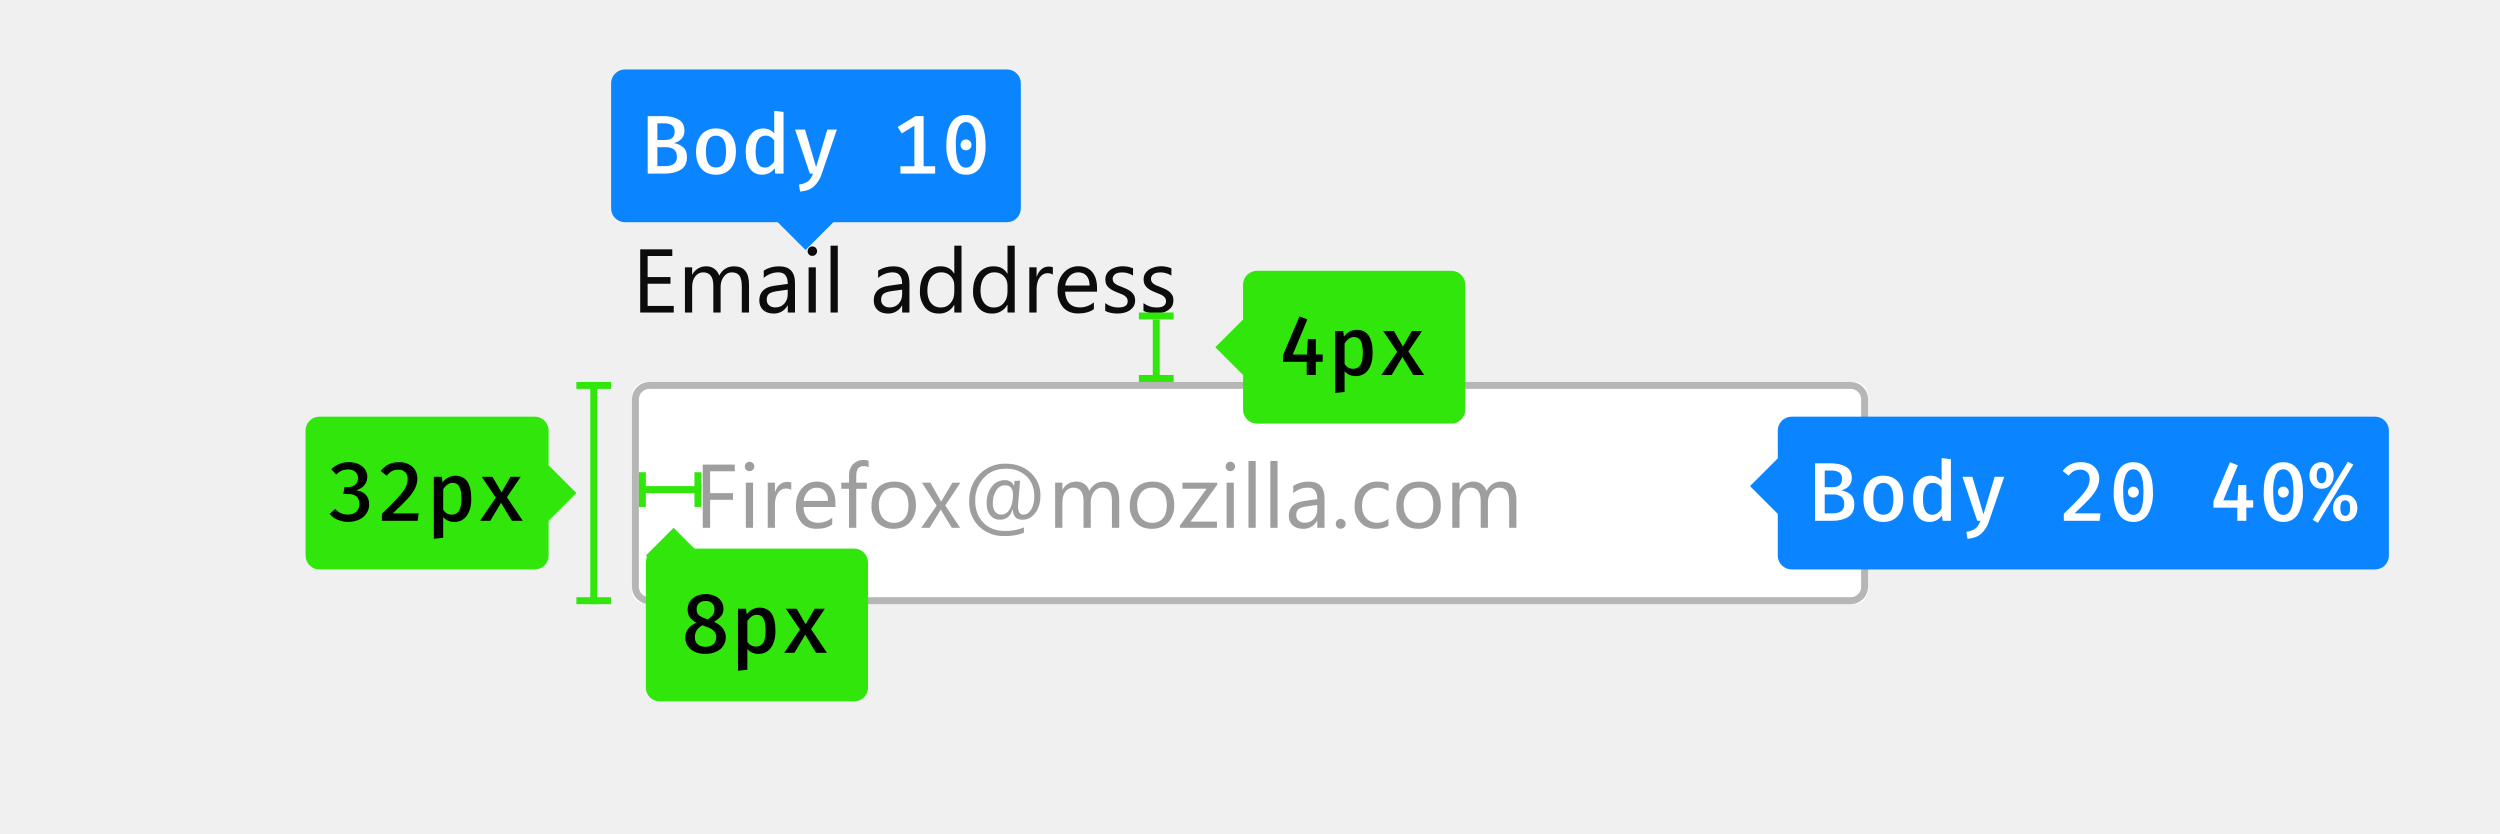
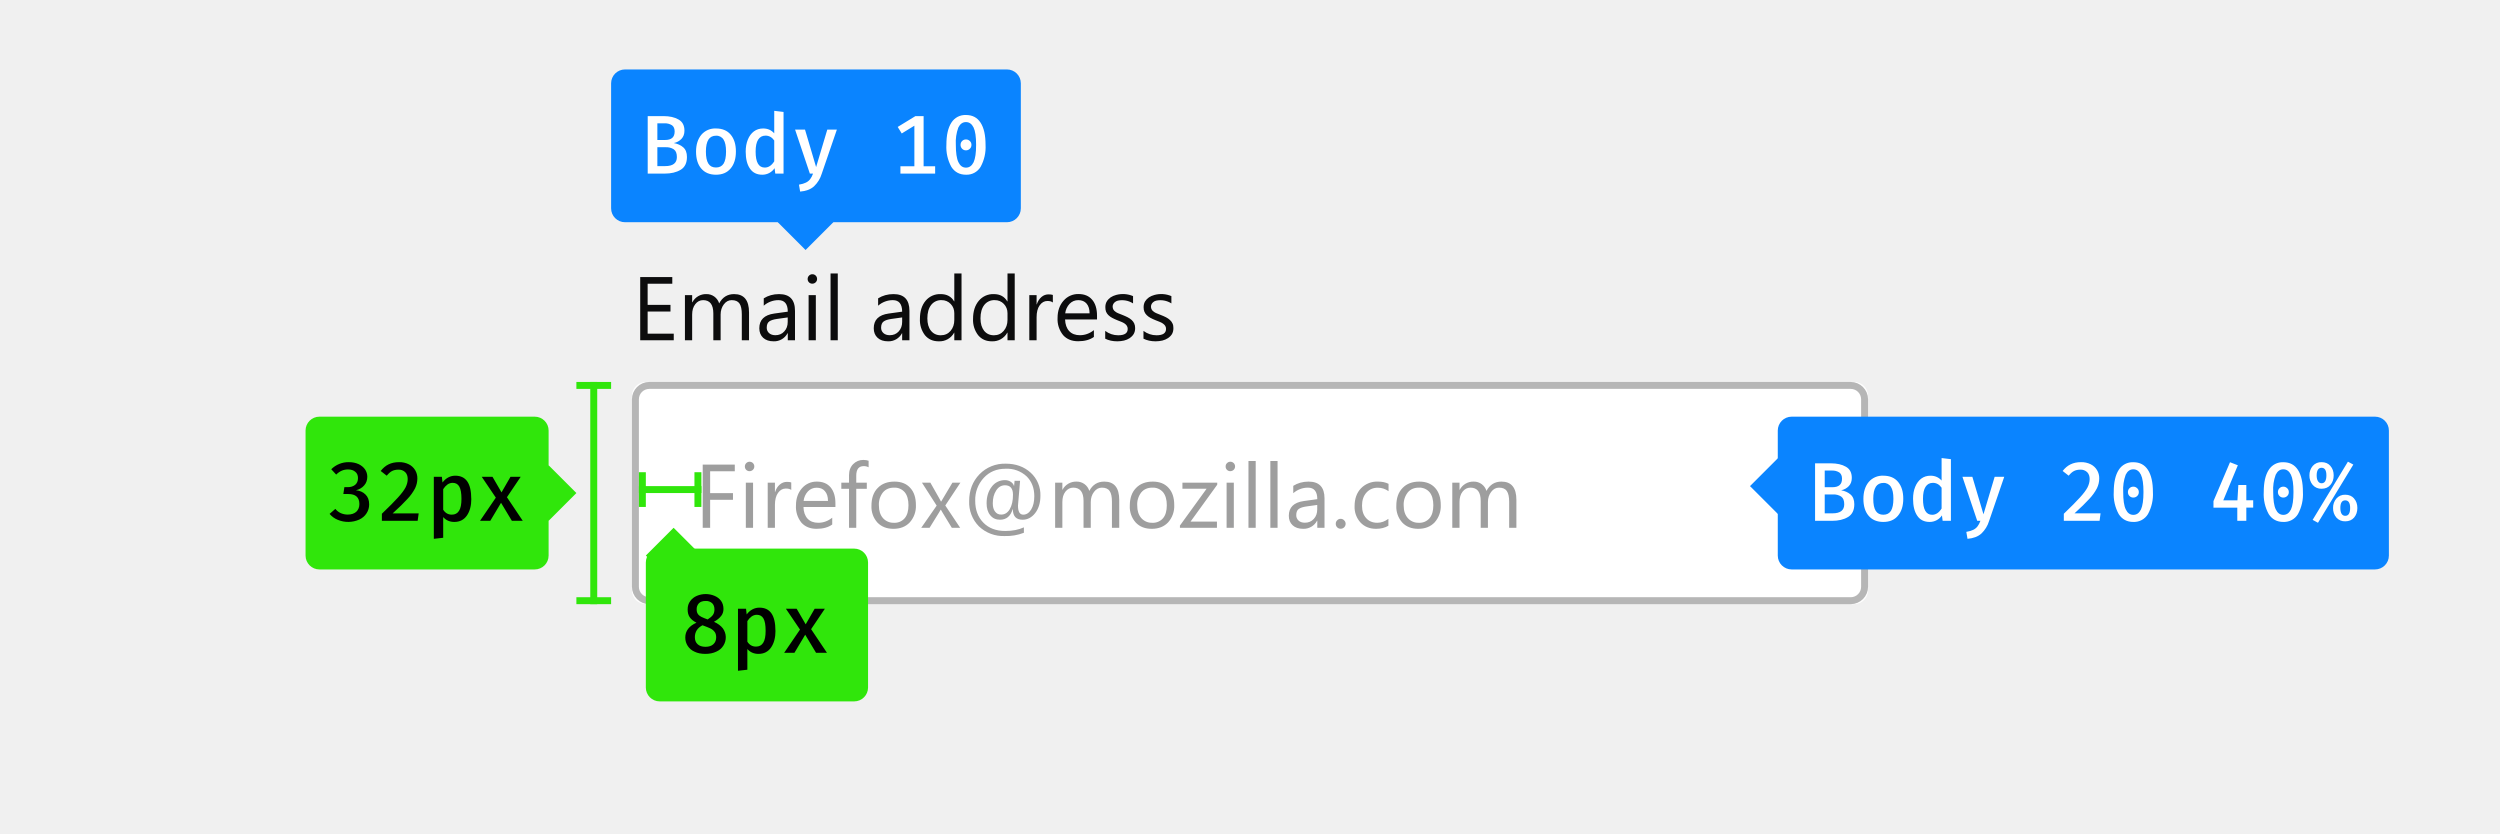
<svg xmlns="http://www.w3.org/2000/svg" xmlns:xlink="http://www.w3.org/1999/xlink" viewBox="0 0 360 120">
  <defs>
-     <rect id="a" width="178" height="32" y="20" rx="2" />
+     <rect id="a" width="178" height="32" y="16" rx="2" />
  </defs>
  <g fill="none" fill-rule="evenodd">
-     <g transform="translate(91 35)">
+     <g transform="translate(91 39)">
      <use fill="#FFFFFF" xlink:href="#a" />
-       <rect width="177" height="31" x=".5" y="20.5" stroke="#0C0C0D" stroke-opacity=".3" rx="2" />
-       <path fill="#0C0C0D" d="M14.81 32.86h-3.55v3.15h3.29v.96h-3.29V41h-1.07v-9.1h4.62v.96zm2.12-.01a.66.66 0 0 1-.67-.67c0-.2.07-.36.2-.49s.29-.2.47-.2a.67.67 0 0 1 .69.69c0 .18-.07.34-.2.47-.13.13-.3.2-.49.2zm.51 8.15H16.4v-6.5h1.04V41zm5.5-5.45c-.18-.14-.44-.2-.79-.2-.44 0-.81.2-1.11.62-.3.42-.45 1-.45 1.72V41h-1.04v-6.5h1.04v1.34h.03c.14-.46.37-.81.68-1.07.3-.26.64-.38 1.02-.38.27 0 .48.03.62.08v1.08zm6.35 2.46H24.7c.02.72.22 1.28.59 1.68.37.39.88.59 1.53.59.74 0 1.4-.24 2.02-.73v.98c-.57.41-1.32.62-2.26.62-.92 0-1.64-.3-2.17-.88a3.62 3.62 0 0 1-.79-2.5c0-1 .3-1.83.87-2.47a2.76 2.76 0 0 1 2.13-.95c.85 0 1.51.27 1.98.82.46.55.7 1.32.7 2.3V38zm-1.06-.88c0-.6-.15-1.07-.44-1.4-.28-.34-.68-.5-1.19-.5-.49 0-.9.17-1.25.52a2.4 2.4 0 0 0-.63 1.38h3.5zm5.85-4.84c-.2-.11-.43-.17-.7-.17-.72 0-1.08.46-1.08 1.38v1h1.52v.89H32.3V41h-1.04v-5.61h-1.11v-.89h1.11v-1.05c0-.69.2-1.22.6-1.62a2 2 0 0 1 1.46-.6c.32 0 .57.05.76.12v.94zm3.57 8.86c-.96 0-1.72-.3-2.3-.9a3.37 3.37 0 0 1-.86-2.42c0-1.1.3-1.95.9-2.56.6-.62 1.4-.92 2.42-.92.96 0 1.72.3 2.26.9.55.59.82 1.42.82 2.47a3.5 3.5 0 0 1-.88 2.5c-.58.62-1.37.93-2.36.93zm.08-5.93c-.67 0-1.2.23-1.59.69a2.8 2.8 0 0 0-.58 1.88c0 .77.2 1.38.59 1.82a2 2 0 0 0 1.58.67 1.9 1.9 0 0 0 1.55-.66c.36-.43.54-1.05.54-1.86s-.18-1.44-.54-1.88a1.9 1.9 0 0 0-1.55-.66zm9.57-.72l-2.18 3.29L47.26 41h-1.2l-1.28-2.1-.29-.5h-.03l-.3.5-1.3 2.1h-1.2l2.22-3.19-2.12-3.31h1.21l1.26 2.22.27.5h.03l1.62-2.72h1.15zm7.56 3.83h-.04c-.3 1.01-.91 1.51-1.82 1.51-.58 0-1.04-.2-1.4-.64-.35-.42-.53-1-.53-1.72 0-.96.25-1.75.74-2.39a2.32 2.32 0 0 1 1.92-.95c.3 0 .58.08.82.24.24.16.39.35.46.59h.02l.07-.73h.79l-.3 3.56c0 .88.25 1.31.76 1.31.45 0 .83-.24 1.14-.74.3-.5.45-1.13.45-1.92 0-1.17-.37-2.12-1.1-2.85a4.13 4.13 0 0 0-3.06-1.1c-1.26 0-2.3.43-3.12 1.31a4.65 4.65 0 0 0-1.23 3.3c0 1.3.39 2.35 1.17 3.15.78.8 1.83 1.2 3.16 1.2 1.04 0 1.94-.18 2.68-.52v.78a7 7 0 0 1-2.75.47 5.07 5.07 0 0 1-3.72-1.39 4.9 4.9 0 0 1-1.41-3.65c0-1.55.5-2.83 1.48-3.85a5.04 5.04 0 0 1 3.79-1.53c1.44 0 2.63.43 3.57 1.28a4.3 4.3 0 0 1 1.42 3.35c0 1-.25 1.83-.75 2.48-.5.64-1.1.96-1.82.96-.92 0-1.39-.5-1.4-1.5zm-1.14-3.45c-.53 0-.95.25-1.27.75-.33.5-.49 1.12-.49 1.86 0 .5.11.9.33 1.18.22.29.5.43.87.43.53 0 .94-.26 1.25-.78.3-.52.46-1.22.46-2.08 0-.9-.38-1.36-1.15-1.36zM70.17 41h-1.05v-3.73c0-.72-.1-1.24-.33-1.56-.22-.33-.6-.49-1.12-.49-.44 0-.82.2-1.13.61-.31.4-.47.9-.47 1.46V41h-1.04v-3.86c0-1.28-.5-1.92-1.48-1.92-.46 0-.83.2-1.13.58-.3.38-.44.88-.44 1.5V41h-1.04v-6.5h1.04v1.03H62a2.2 2.2 0 0 1 2.02-1.18 1.88 1.88 0 0 1 1.84 1.34c.48-.9 1.2-1.34 2.16-1.34 1.43 0 2.15.88 2.15 2.64V41zm4.68.15c-.96 0-1.73-.3-2.3-.9a3.37 3.37 0 0 1-.86-2.42c0-1.1.3-1.95.9-2.56.6-.62 1.4-.92 2.41-.92.97 0 1.73.3 2.27.9.55.59.82 1.42.82 2.47a3.5 3.5 0 0 1-.88 2.5c-.59.62-1.37.93-2.36.93zm.08-5.93c-.67 0-1.2.23-1.59.69a2.8 2.8 0 0 0-.58 1.88c0 .77.2 1.38.59 1.82a2 2 0 0 0 1.58.67 1.9 1.9 0 0 0 1.55-.66c.36-.43.54-1.05.54-1.86s-.18-1.44-.54-1.88a1.9 1.9 0 0 0-1.55-.66zm9.35-.42l-3.84 5.31h3.8V41h-5.33v-.32l3.84-5.3h-3.48v-.88h5.01v.3zm1.88-1.95a.66.66 0 0 1-.67-.67c0-.2.06-.36.2-.49.13-.13.29-.2.47-.2a.67.67 0 0 1 .69.69c0 .18-.07.34-.2.47-.14.13-.3.2-.49.2zm.51 8.15h-1.04v-6.5h1.04V41zm3.15 0h-1.04v-9.62h1.04V41zm3.15 0h-1.04v-9.62h1.04V41zm6.76 0h-1.04v-1.02h-.03a2.18 2.18 0 0 1-2 1.17c-.65 0-1.15-.17-1.52-.51-.37-.34-.55-.8-.55-1.37 0-1.21.72-1.92 2.15-2.12l1.95-.27c0-1.1-.45-1.66-1.34-1.66a3.2 3.2 0 0 0-2.12.8v-1.06c.64-.4 1.37-.61 2.2-.61 1.53 0 2.3.8 2.3 2.42V41zm-1.04-3.29l-1.57.22c-.48.07-.85.18-1.1.36-.24.17-.36.47-.36.9a1 1 0 0 0 .34.78c.22.2.53.3.9.3.52 0 .94-.17 1.28-.54.34-.36.5-.82.5-1.37v-.65zm3.36 3.43a.67.67 0 0 1-.5-.21.69.69 0 0 1-.2-.5c0-.2.06-.36.2-.5.14-.15.3-.22.5-.22s.37.07.5.21c.15.15.22.31.22.5 0 .2-.07.37-.21.51a.7.7 0 0 1-.51.21zm6.89-.44c-.5.3-1.1.45-1.78.45-.93 0-1.67-.3-2.24-.9a3.28 3.28 0 0 1-.86-2.35c0-1.07.3-1.93.92-2.58a3.22 3.22 0 0 1 2.46-.97c.57 0 1.07.1 1.51.32v1.06c-.48-.34-1-.5-1.55-.5-.66 0-1.2.23-1.63.7-.43.48-.64 1.1-.64 1.88 0 .77.2 1.37.6 1.8.4.45.94.67 1.6.67.57 0 1.1-.2 1.6-.57v1zm4.29.45c-.96 0-1.73-.3-2.3-.9a3.37 3.37 0 0 1-.86-2.42c0-1.1.3-1.95.9-2.56.59-.62 1.4-.92 2.41-.92.97 0 1.73.3 2.27.9.54.59.82 1.42.82 2.47a3.5 3.5 0 0 1-.88 2.5c-.59.62-1.38.93-2.36.93zm.07-5.93c-.66 0-1.2.23-1.58.69a2.8 2.8 0 0 0-.59 1.88c0 .77.2 1.38.6 1.82a2 2 0 0 0 1.57.67 1.9 1.9 0 0 0 1.56-.66c.36-.43.54-1.05.54-1.86s-.18-1.44-.54-1.88a1.9 1.9 0 0 0-1.56-.66zM127.36 41h-1.04v-3.73c0-.72-.11-1.24-.34-1.56-.22-.33-.6-.49-1.12-.49-.44 0-.82.2-1.13.61-.31.4-.47.9-.47 1.46V41h-1.04v-3.86c0-1.28-.49-1.92-1.48-1.92-.45 0-.83.2-1.13.58-.3.38-.44.88-.44 1.5V41h-1.04v-6.5h1.04v1.03h.03a2.2 2.2 0 0 1 2.01-1.18 1.88 1.88 0 0 1 1.84 1.34c.49-.9 1.2-1.34 2.16-1.34 1.43 0 2.15.88 2.15 2.64V41z" opacity=".4" />
+       <rect width="177" height="31" x=".5" y="16.5" stroke="#0C0C0D" stroke-opacity=".3" rx="2" />
+       <path fill="#0C0C0D" d="M14.81 28.86h-3.55v3.15h3.29v.96h-3.29V37h-1.07v-9.1h4.62v.96zm2.12-.01a.66.66 0 0 1-.67-.67c0-.2.07-.36.2-.49s.29-.2.47-.2a.67.67 0 0 1 .69.69c0 .18-.07.34-.2.47-.13.13-.3.2-.49.2zm.51 8.15H16.4v-6.5h1.04V37zm5.5-5.45c-.18-.14-.44-.2-.79-.2-.44 0-.81.2-1.11.62-.3.42-.45 1-.45 1.72V37h-1.04v-6.5h1.04v1.34h.03c.14-.46.37-.81.68-1.07.3-.26.64-.38 1.02-.38.27 0 .48.03.62.08v1.08zm6.35 2.46H24.7c.02.72.22 1.28.59 1.68.37.39.88.59 1.53.59.74 0 1.4-.24 2.02-.73v.98c-.57.41-1.32.62-2.26.62-.92 0-1.64-.3-2.17-.88a3.62 3.62 0 0 1-.79-2.5c0-1 .3-1.83.87-2.47a2.76 2.76 0 0 1 2.13-.95c.85 0 1.51.27 1.98.82.46.55.7 1.32.7 2.3V34zm-1.06-.88c0-.6-.15-1.07-.44-1.4-.28-.34-.68-.5-1.19-.5-.49 0-.9.17-1.25.52a2.4 2.4 0 0 0-.63 1.38h3.5zm5.85-4.84c-.2-.11-.43-.17-.7-.17-.72 0-1.08.46-1.08 1.38v1h1.52v.89H32.3V37h-1.04v-5.61h-1.11v-.89h1.11v-1.05c0-.69.2-1.22.6-1.62a2 2 0 0 1 1.46-.6c.32 0 .57.05.76.12v.94zm3.57 8.86c-.96 0-1.72-.3-2.3-.9a3.37 3.37 0 0 1-.86-2.42c0-1.1.3-1.95.9-2.56.6-.62 1.4-.92 2.42-.92.96 0 1.72.3 2.26.9.55.59.82 1.42.82 2.47a3.5 3.5 0 0 1-.88 2.5c-.58.62-1.37.93-2.36.93zm.08-5.93c-.67 0-1.2.23-1.59.69a2.8 2.8 0 0 0-.58 1.88c0 .77.2 1.38.59 1.82a2 2 0 0 0 1.58.67 1.9 1.9 0 0 0 1.55-.66c.36-.43.54-1.05.54-1.86s-.18-1.44-.54-1.88a1.9 1.9 0 0 0-1.55-.66zm9.57-.72l-2.18 3.29L47.26 37h-1.2l-1.28-2.1-.29-.5h-.03l-.3.5-1.3 2.1h-1.2l2.22-3.19-2.12-3.31h1.21l1.26 2.22.27.5h.03l1.62-2.72h1.15zm7.56 3.83h-.04c-.3 1.01-.91 1.51-1.82 1.51-.58 0-1.04-.2-1.4-.64-.35-.42-.53-1-.53-1.72 0-.96.25-1.75.74-2.39a2.32 2.32 0 0 1 1.92-.95c.3 0 .58.08.82.24.24.16.39.35.46.59h.02l.07-.73h.79l-.3 3.56c0 .88.25 1.31.76 1.31.45 0 .83-.24 1.14-.74.3-.5.45-1.13.45-1.92 0-1.17-.37-2.12-1.1-2.85a4.13 4.13 0 0 0-3.06-1.1c-1.26 0-2.3.43-3.12 1.31a4.65 4.65 0 0 0-1.23 3.3c0 1.3.39 2.35 1.17 3.15.78.8 1.83 1.2 3.16 1.2 1.04 0 1.94-.18 2.68-.52v.78a7 7 0 0 1-2.75.47 5.07 5.07 0 0 1-3.72-1.39 4.9 4.9 0 0 1-1.41-3.65c0-1.55.5-2.83 1.48-3.85a5.04 5.04 0 0 1 3.79-1.53c1.44 0 2.63.43 3.57 1.28a4.3 4.3 0 0 1 1.42 3.35c0 1-.25 1.83-.75 2.48-.5.64-1.1.96-1.82.96-.92 0-1.39-.5-1.4-1.5zm-1.14-3.45c-.53 0-.95.25-1.27.75-.33.5-.49 1.12-.49 1.86 0 .5.11.9.33 1.18.22.29.5.43.87.43.53 0 .94-.26 1.25-.78.3-.52.46-1.22.46-2.08 0-.9-.38-1.36-1.15-1.36zM70.17 37h-1.05v-3.73c0-.72-.1-1.24-.33-1.56-.22-.33-.6-.49-1.12-.49-.44 0-.82.2-1.13.61-.31.4-.47.9-.47 1.46V37h-1.04v-3.86c0-1.28-.5-1.92-1.48-1.92-.46 0-.83.2-1.13.58-.3.38-.44.88-.44 1.5V37h-1.04v-6.5h1.04v1.03H62a2.2 2.2 0 0 1 2.02-1.18 1.88 1.88 0 0 1 1.84 1.34c.48-.9 1.2-1.34 2.16-1.34 1.43 0 2.15.88 2.15 2.64V37zm4.68.15c-.96 0-1.73-.3-2.3-.9a3.37 3.37 0 0 1-.86-2.42c0-1.1.3-1.95.9-2.56.6-.62 1.4-.92 2.41-.92.97 0 1.73.3 2.27.9.55.59.82 1.42.82 2.47a3.5 3.5 0 0 1-.88 2.5c-.59.62-1.37.93-2.36.93zm.08-5.93c-.67 0-1.2.23-1.59.69a2.8 2.8 0 0 0-.58 1.88c0 .77.2 1.38.59 1.82a2 2 0 0 0 1.58.67 1.9 1.9 0 0 0 1.55-.66c.36-.43.54-1.05.54-1.86s-.18-1.44-.54-1.88a1.9 1.9 0 0 0-1.55-.66zm9.35-.42l-3.84 5.31h3.8V37h-5.33v-.32l3.84-5.3h-3.48v-.88h5.01v.3zm1.88-1.95a.66.66 0 0 1-.67-.67c0-.2.06-.36.2-.49.13-.13.29-.2.47-.2a.67.67 0 0 1 .69.69c0 .18-.07.34-.2.47-.14.13-.3.2-.49.2zm.51 8.15h-1.04v-6.5h1.04V37zm3.15 0h-1.04v-9.62h1.04V37zm3.15 0h-1.04v-9.62h1.04V37zm6.76 0h-1.04v-1.02h-.03a2.18 2.18 0 0 1-2 1.17c-.65 0-1.15-.17-1.52-.51-.37-.34-.55-.8-.55-1.37 0-1.21.72-1.92 2.15-2.12l1.95-.27c0-1.1-.45-1.66-1.34-1.66a3.2 3.2 0 0 0-2.12.8v-1.06c.64-.4 1.37-.61 2.2-.61 1.53 0 2.3.8 2.3 2.42V37zm-1.04-3.29l-1.57.22c-.48.07-.85.18-1.1.36-.24.17-.36.47-.36.9a1 1 0 0 0 .34.78c.22.2.53.3.9.3.52 0 .94-.17 1.28-.54.34-.36.5-.82.5-1.37v-.65zm3.36 3.43a.67.67 0 0 1-.5-.21.69.69 0 0 1-.2-.5c0-.2.06-.36.2-.5.14-.15.3-.22.5-.22s.37.07.5.21c.15.15.22.31.22.5 0 .2-.07.37-.21.51a.7.7 0 0 1-.51.21zm6.89-.44c-.5.3-1.1.45-1.78.45-.93 0-1.67-.3-2.24-.9a3.28 3.28 0 0 1-.86-2.35c0-1.07.3-1.93.92-2.58a3.22 3.22 0 0 1 2.46-.97c.57 0 1.07.1 1.51.32v1.06c-.48-.34-1-.5-1.55-.5-.66 0-1.2.23-1.63.7-.43.48-.64 1.1-.64 1.88 0 .77.2 1.37.6 1.8.4.45.94.67 1.6.67.57 0 1.1-.2 1.6-.57v1zm4.29.45c-.96 0-1.73-.3-2.3-.9a3.37 3.37 0 0 1-.86-2.42c0-1.1.3-1.95.9-2.56.59-.62 1.4-.92 2.41-.92.97 0 1.73.3 2.27.9.54.59.82 1.42.82 2.47a3.5 3.5 0 0 1-.88 2.5c-.59.62-1.38.93-2.36.93zm.07-5.93c-.66 0-1.2.23-1.58.69a2.8 2.8 0 0 0-.59 1.88c0 .77.2 1.38.6 1.82a2 2 0 0 0 1.57.67 1.9 1.9 0 0 0 1.56-.66c.36-.43.54-1.05.54-1.86s-.18-1.44-.54-1.88a1.9 1.9 0 0 0-1.56-.66zM127.36 37h-1.04v-3.73c0-.72-.11-1.24-.34-1.56-.22-.33-.6-.49-1.12-.49-.44 0-.82.2-1.13.61-.31.4-.47.9-.47 1.46V37h-1.04v-3.86c0-1.28-.49-1.92-1.48-1.92-.45 0-.83.2-1.13.58-.3.38-.44.88-.44 1.5V37h-1.04v-6.5h1.04v1.03h.03a2.2 2.2 0 0 1 2.01-1.18 1.88 1.88 0 0 1 1.84 1.34c.49-.9 1.2-1.34 2.16-1.34 1.43 0 2.15.88 2.15 2.64V37z" opacity=".4" />
      <path fill="#0C0C0D" d="M6.02 10H1.19V.9h4.62v.96H2.26V4.9h3.29v.96H2.26v3.19h3.76V10zm10.84 0h-1.04V6.27c0-.72-.11-1.24-.33-1.56-.23-.33-.6-.49-1.13-.49-.44 0-.82.2-1.13.61-.3.4-.46.9-.46 1.46V10h-1.05V6.14c0-1.28-.49-1.92-1.47-1.92-.46 0-.84.2-1.13.58-.3.38-.45.88-.45 1.5V10H7.63V3.5h1.04v1.03h.03a2.2 2.2 0 0 1 2.01-1.18 1.88 1.88 0 0 1 1.85 1.34c.48-.9 1.2-1.34 2.15-1.34 1.43 0 2.15.88 2.15 2.64V10zm6.62 0h-1.04V8.98h-.03a2.18 2.18 0 0 1-2 1.17c-.64 0-1.15-.17-1.52-.51-.36-.34-.55-.8-.55-1.37 0-1.21.72-1.92 2.15-2.12l1.95-.27c0-1.1-.45-1.66-1.34-1.66a3.2 3.2 0 0 0-2.12.8V3.96c.64-.4 1.37-.61 2.2-.61 1.54 0 2.3.8 2.3 2.42V10zm-1.04-3.29l-1.57.22c-.48.07-.85.18-1.1.36-.24.17-.36.47-.36.9a1 1 0 0 0 .34.78c.23.2.53.3.9.3.52 0 .95-.17 1.28-.54.34-.36.5-.82.5-1.37V6.7zm3.53-4.86a.66.66 0 0 1-.67-.67c0-.2.07-.36.2-.49s.29-.2.47-.2a.67.67 0 0 1 .69.69c0 .18-.07.34-.2.47-.13.13-.3.2-.49.2zm.51 8.15h-1.04V3.5h1.04V10zm3.15 0H28.6V.38h1.04V10zm10.32 0h-1.04V8.98h-.02a2.18 2.18 0 0 1-2 1.17c-.65 0-1.16-.17-1.52-.51-.37-.34-.55-.8-.55-1.37 0-1.21.71-1.92 2.14-2.12l1.95-.27c0-1.1-.45-1.66-1.34-1.66a3.2 3.2 0 0 0-2.12.8V3.96c.64-.4 1.38-.61 2.21-.61 1.53 0 2.3.8 2.3 2.42V10zm-1.04-3.29l-1.57.22c-.48.07-.84.18-1.09.36-.24.17-.37.47-.37.9a1 1 0 0 0 .34.78c.23.2.53.3.9.3.52 0 .95-.17 1.29-.54.33-.36.5-.82.5-1.37V6.7zM47.46 10h-1.04V8.9h-.02a2.4 2.4 0 0 1-2.24 1.25c-.82 0-1.47-.29-1.96-.87a3.58 3.58 0 0 1-.73-2.38c0-1.07.27-1.93.81-2.58a2.68 2.68 0 0 1 2.17-.97c.89 0 1.54.35 1.95 1.05h.02V.38h1.04V10zm-1.04-2.94V6.1c0-.52-.17-.97-.52-1.33a1.75 1.75 0 0 0-1.32-.55 1.8 1.8 0 0 0-1.5.7c-.36.47-.54 1.11-.54 1.93 0 .75.17 1.34.52 1.78.35.43.82.65 1.4.65.59 0 1.06-.21 1.42-.63.36-.42.54-.95.54-1.59zm8.7 2.94h-1.04V8.9h-.03a2.4 2.4 0 0 1-2.23 1.25c-.82 0-1.47-.29-1.96-.87a3.58 3.58 0 0 1-.74-2.38c0-1.07.28-1.93.82-2.58a2.68 2.68 0 0 1 2.16-.97c.9 0 1.54.35 1.95 1.05h.03V.38h1.04V10zm-1.04-2.94V6.1c0-.52-.18-.97-.52-1.33a1.75 1.75 0 0 0-1.33-.55 1.8 1.8 0 0 0-1.5.7c-.36.47-.54 1.11-.54 1.93 0 .75.18 1.34.52 1.78.35.43.82.65 1.41.65.58 0 1.05-.21 1.41-.63.36-.42.55-.95.55-1.59zm6.53-2.5c-.18-.15-.44-.22-.78-.22-.45 0-.82.21-1.12.63-.3.42-.44 1-.44 1.72V10h-1.05V3.5h1.05v1.34h.02c.15-.46.38-.81.68-1.07.3-.26.65-.38 1.02-.38.27 0 .48.03.62.08v1.08zM66.97 7h-4.6c.03.72.22 1.28.6 1.68.36.39.88.59 1.53.59.73 0 1.4-.24 2.02-.73v.98c-.57.41-1.33.62-2.27.62-.92 0-1.64-.3-2.16-.88a3.62 3.62 0 0 1-.8-2.5c0-1 .3-1.83.87-2.47a2.76 2.76 0 0 1 2.14-.95c.85 0 1.5.27 1.97.82.47.55.7 1.32.7 2.3V7zm-1.07-.88c0-.6-.15-1.07-.43-1.4-.29-.34-.69-.5-1.2-.5-.48 0-.9.17-1.24.52a2.4 2.4 0 0 0-.64 1.38h3.51zm2.25 3.64V8.65c.57.42 1.19.63 1.87.63.92 0 1.37-.3 1.37-.92a.8.8 0 0 0-.12-.44 1.17 1.17 0 0 0-.31-.32c-.14-.1-.3-.18-.47-.25a30.3 30.3 0 0 0-.58-.23 7.48 7.48 0 0 1-.76-.35 2.3 2.3 0 0 1-.55-.4 1.46 1.46 0 0 1-.33-.49c-.07-.19-.1-.4-.1-.65 0-.3.06-.58.2-.81.14-.24.33-.43.56-.6.23-.15.5-.27.8-.35a3.73 3.73 0 0 1 2.43.17v1.05a2.94 2.94 0 0 0-2.18-.4c-.15.04-.29.1-.4.19a.87.87 0 0 0-.26.29.76.76 0 0 0-.1.37c0 .17.04.3.1.42.06.12.15.22.27.3.12.1.26.18.43.25l.58.23c.29.11.54.23.77.34.23.12.43.25.59.4.16.14.28.31.37.5.09.2.13.42.13.68 0 .32-.07.6-.21.84-.15.24-.34.43-.57.59a2.6 2.6 0 0 1-.82.35c-.31.07-.63.11-.97.11-.67 0-1.25-.13-1.74-.38zm5.51 0V8.65c.57.42 1.2.63 1.88.63.91 0 1.37-.3 1.37-.92a.8.8 0 0 0-.12-.44 1.17 1.17 0 0 0-.32-.32c-.13-.1-.29-.18-.47-.25a30.3 30.3 0 0 0-.58-.23 7.48 7.48 0 0 1-.76-.35 2.3 2.3 0 0 1-.54-.4 1.46 1.46 0 0 1-.33-.49c-.08-.19-.11-.4-.11-.65 0-.3.07-.58.2-.81.15-.24.33-.43.57-.6.23-.15.5-.27.8-.35a3.73 3.73 0 0 1 2.43.17v1.05a2.94 2.94 0 0 0-2.18-.4c-.16.04-.3.1-.4.19a.87.87 0 0 0-.26.29.76.76 0 0 0-.1.37c0 .17.03.3.1.42.06.12.15.22.27.3.11.1.26.18.43.25l.57.23c.3.11.55.23.78.34.23.12.42.25.58.4.16.14.29.31.37.5.1.2.13.42.13.68 0 .32-.07.6-.2.84-.15.24-.34.43-.58.59a2.6 2.6 0 0 1-.81.35c-.31.07-.64.11-.98.11-.66 0-1.24-.13-1.74-.38z" />
    </g>
    <rect width="59" height="22" x="88" y="10" fill="#0A84FF" rx="2" />
    <polygon fill="#0A84FF" points="112 32 116 28 120 32 116 36" />
    <path fill="#FFFFFF" d="M98.01 24.45c-.6.37-1.38.55-2.31.55h-2.43v-8.28h2.27c.88 0 1.6.16 2.17.49.57.32.85.86.85 1.61 0 .48-.14.87-.43 1.18-.3.31-.66.51-1.1.6.54.1 1 .3 1.35.61.36.31.54.78.54 1.4 0 .86-.3 1.47-.9 1.84zm-1.24-6.41a1.87 1.87 0 0 0-1.11-.28h-1v2.4h1.08c.48 0 .83-.1 1.06-.3.23-.2.35-.5.35-.93 0-.41-.13-.7-.38-.89zm.27 3.47a1.99 1.99 0 0 0-1.2-.31h-1.18v2.72h1.13c1.12 0 1.68-.44 1.68-1.3 0-.53-.14-.9-.43-1.1zm8.18-2.12c.5.6.75 1.4.75 2.43 0 1.02-.25 1.84-.76 2.44-.5.6-1.2.9-2.11.9-.91 0-1.62-.3-2.12-.89-.5-.58-.75-1.4-.75-2.44 0-1 .26-1.81.76-2.42a2.6 2.6 0 0 1 2.12-.91c.91 0 1.62.3 2.11.89zm-3.2.71c-.25.38-.37.96-.37 1.73 0 .79.12 1.36.36 1.74.24.37.6.55 1.09.55.49 0 .85-.18 1.1-.56.23-.38.35-.96.35-1.74s-.12-1.35-.36-1.72a1.2 1.2 0 0 0-1.08-.56c-.49 0-.85.19-1.1.56zm10.81-3.98V25h-1.19l-.1-.78a2.12 2.12 0 0 1-1.77.94c-.79 0-1.39-.3-1.79-.9-.4-.58-.6-1.4-.6-2.43 0-.65.1-1.22.31-1.73.2-.5.5-.9.87-1.18.38-.28.82-.42 1.33-.42.65 0 1.18.23 1.6.7v-3.24l1.34.16zm-3.65 3.98c-.25.38-.37.96-.37 1.73 0 1.54.44 2.3 1.32 2.3.53 0 .98-.3 1.36-.9v-3c-.33-.47-.75-.7-1.25-.7-.46 0-.82.19-1.06.57zm9.15 4.92a4.13 4.13 0 0 1-1.11 1.81c-.49.44-1.15.69-2 .76l-.17-1c.42-.07.75-.17 1.01-.3.26-.13.46-.3.61-.5.15-.2.29-.46.41-.79h-.46l-2.13-6.34h1.43l1.6 5.4 1.61-5.4h1.38l-2.18 6.36zm16.33-1.08V25h-5v-1.06h2.01V18.1l-1.82 1.12-.58-.94 2.55-1.56H133v7.22h1.66zm6.54-6.28c.48.74.72 1.8.72 3.19a5.9 5.9 0 0 1-.72 3.19 2.34 2.34 0 0 1-2.1 1.12c-.92 0-1.62-.38-2.1-1.12a5.9 5.9 0 0 1-.72-3.2c0-1.38.24-2.44.72-3.18a2.35 2.35 0 0 1 2.1-1.1c.92 0 1.62.36 2.1 1.1zm-3.2.7a6.13 6.13 0 0 0-.36 2.49c0 1.15.12 1.99.37 2.5.25.53.61.79 1.09.79.48 0 .84-.26 1.1-.78.24-.52.36-1.36.36-2.51 0-1.15-.12-1.98-.37-2.5-.25-.5-.61-.77-1.09-.77-.48 0-.84.26-1.1.78zm1.66 1.95c.16.15.23.33.23.55 0 .22-.07.41-.23.56a.77.77 0 0 1-.56.23.75.75 0 0 1-.56-.23.78.78 0 0 1-.22-.56c0-.22.07-.4.22-.55a.75.75 0 0 1 .56-.23c.22 0 .41.08.56.23z" />
    <rect width="88" height="22" x="256" y="60" fill="#0A84FF" rx="2" />
    <polygon fill="#0A84FF" points="252 70 256 66 260 70 256 74" />
    <path fill="#FFFFFF" d="M266.11 74.45c-.6.37-1.38.55-2.31.55h-2.43v-8.28h2.27c.88 0 1.6.16 2.17.49.57.32.85.86.85 1.61 0 .48-.14.87-.43 1.18-.3.31-.66.51-1.1.6.54.1 1 .3 1.35.61.36.31.54.78.54 1.4 0 .86-.3 1.47-.9 1.84zm-1.24-6.41a1.87 1.87 0 0 0-1.11-.28h-1v2.4h1.08c.48 0 .83-.1 1.06-.3.23-.2.35-.5.35-.93 0-.41-.13-.7-.38-.89zm.27 3.47a1.99 1.99 0 0 0-1.2-.31h-1.18v2.72h1.13c1.12 0 1.68-.44 1.68-1.3 0-.53-.14-.9-.43-1.1zm8.18-2.12c.5.6.75 1.4.75 2.43 0 1.02-.25 1.84-.76 2.44-.5.6-1.2.9-2.11.9-.91 0-1.62-.3-2.12-.89-.5-.58-.75-1.4-.75-2.44 0-1 .26-1.81.76-2.42a2.6 2.6 0 0 1 2.12-.91c.91 0 1.62.3 2.11.89zm-3.2.71c-.25.38-.37.96-.37 1.73 0 .79.12 1.36.36 1.74.24.37.6.55 1.09.55.49 0 .85-.18 1.1-.56.23-.38.35-.96.35-1.74s-.12-1.35-.36-1.72a1.2 1.2 0 0 0-1.08-.56c-.49 0-.85.19-1.1.56zm10.81-3.98V75h-1.19l-.1-.78a2.12 2.12 0 0 1-1.77.94c-.79 0-1.39-.3-1.79-.9-.4-.58-.6-1.4-.6-2.43 0-.65.1-1.22.31-1.73.2-.5.5-.9.87-1.18.38-.28.82-.42 1.33-.42.65 0 1.18.23 1.6.7v-3.24l1.34.16zm-3.65 3.98c-.25.38-.37.96-.37 1.73 0 1.54.44 2.3 1.32 2.3.53 0 .98-.3 1.36-.9v-3c-.33-.47-.75-.7-1.25-.7-.46 0-.82.19-1.06.57zm9.15 4.92a4.13 4.13 0 0 1-1.11 1.81c-.49.44-1.15.69-2 .76l-.17-1c.42-.07.75-.17 1.01-.3.26-.13.46-.3.61-.5.15-.2.29-.46.41-.79h-.46l-2.13-6.34h1.43l1.6 5.4 1.61-5.4h1.38l-2.18 6.36zm14.64-8.16a2.22 2.22 0 0 1 1.22 2.03c0 .49-.11.96-.33 1.42a6.8 6.8 0 0 1-1.1 1.53c-.5.55-1.21 1.25-2.13 2.08h3.75l-.14 1.08h-5.15v-1.02c1.04-1 1.82-1.78 2.33-2.35.51-.56.87-1.04 1.08-1.44.2-.4.31-.8.31-1.21 0-.42-.12-.75-.36-.99a1.33 1.33 0 0 0-.98-.36c-.36 0-.67.07-.92.2s-.5.35-.76.67l-.87-.68c.33-.42.7-.74 1.13-.95.43-.21.93-.32 1.51-.32a3 3 0 0 1 1.41.31zm8.23.8c.48.74.72 1.8.72 3.19a5.9 5.9 0 0 1-.72 3.19 2.34 2.34 0 0 1-2.1 1.12c-.92 0-1.62-.38-2.1-1.12a5.9 5.9 0 0 1-.72-3.2c0-1.38.24-2.44.72-3.18a2.35 2.35 0 0 1 2.1-1.1c.92 0 1.62.36 2.1 1.1zm-3.2.7a6.13 6.13 0 0 0-.36 2.49c0 1.15.12 1.99.37 2.5.25.53.61.79 1.09.79.48 0 .84-.26 1.1-.78.24-.52.36-1.36.36-2.51 0-1.15-.12-1.98-.37-2.5-.25-.5-.61-.77-1.09-.77-.48 0-.84.26-1.1.78zm1.66 1.95c.16.15.23.33.23.55 0 .22-.07.41-.23.56a.77.77 0 0 1-.56.23.75.75 0 0 1-.56-.23.78.78 0 0 1-.22-.56c0-.22.07-.4.22-.55a.75.75 0 0 1 .56-.23c.22 0 .41.08.56.23zm16.7 2.78h-.99V75h-1.3v-1.9h-3.43v-.94l2.38-5.6 1.13.44-2.1 5.05h2.04l.13-2.21h1.15v2.2h.99v1.05zm6.44-5.43c.48.74.72 1.8.72 3.19a5.9 5.9 0 0 1-.72 3.19 2.34 2.34 0 0 1-2.1 1.12c-.92 0-1.62-.38-2.1-1.12a5.9 5.9 0 0 1-.72-3.2c0-1.38.24-2.44.72-3.18a2.35 2.35 0 0 1 2.1-1.1c.92 0 1.62.36 2.1 1.1zm-3.2.7a6.13 6.13 0 0 0-.36 2.49c0 1.15.12 1.99.37 2.5.25.53.61.79 1.09.79.48 0 .84-.26 1.1-.78.24-.52.36-1.36.36-2.51 0-1.15-.12-1.98-.37-2.5-.25-.5-.61-.77-1.09-.77-.48 0-.84.26-1.1.78zm1.66 1.95c.16.15.23.33.23.55 0 .22-.07.41-.23.56a.77.77 0 0 1-.56.23.75.75 0 0 1-.56-.23.78.78 0 0 1-.22-.56c0-.22.07-.4.22-.55a.75.75 0 0 1 .56-.23c.22 0 .41.08.56.23zm9.52-3.41l-5.09 8.38-.77-.42 5.08-8.38.78.42zm-3.3.2c.31.35.47.8.47 1.36 0 .55-.16 1.01-.47 1.37-.31.37-.74.55-1.27.55a1.6 1.6 0 0 1-1.28-.55 2.02 2.02 0 0 1-.47-1.37 2 2 0 0 1 .47-1.36 1.6 1.6 0 0 1 1.28-.55c.53 0 .96.18 1.27.54zm-1.8.54c-.12.19-.18.46-.18.82 0 .35.06.63.19.83.12.2.3.3.52.3.22 0 .4-.1.51-.28.12-.2.18-.47.18-.85 0-.74-.23-1.1-.7-1.1-.22 0-.4.09-.52.28zm5.2 4.14c.32.36.48.82.48 1.37 0 .55-.16 1.01-.47 1.38-.31.36-.74.54-1.27.54a1.6 1.6 0 0 1-1.28-.54 2.02 2.02 0 0 1-.48-1.38 2 2 0 0 1 .48-1.36 1.6 1.6 0 0 1 1.28-.55c.53 0 .96.18 1.27.54zm-1.97 1.37c0 .36.06.64.18.84.13.2.3.29.53.29.46 0 .7-.38.7-1.13 0-.73-.24-1.1-.7-1.1-.48 0-.71.37-.71 1.1z" />
    <rect width="1" height="32" x="85" y="55" fill="#30E60B" />
    <rect width="5" height="1" x="83" y="55" fill="#30E60B" />
    <rect width="5" height="1" x="83" y="86" fill="#30E60B" />
    <g transform="translate(44 60)">
      <rect width="35" height="22" fill="#30E60B" rx="2" />
      <polygon fill="#30E60B" points="31 11 35 7 39 11 35 15" />
      <path fill="#000000" d="M7.64 6.83c.4.2.71.45.93.77.21.32.32.67.32 1.05 0 .5-.15.92-.46 1.26-.3.35-.7.57-1.18.69.56.05 1.02.25 1.37.6.36.34.54.82.54 1.44 0 .47-.13.9-.38 1.28-.24.38-.6.69-1.05.9a3.9 3.9 0 0 1-3.08.04A3 3 0 0 1 3.46 14l.83-.72c.22.28.49.48.8.62.31.13.64.2.98.2.52 0 .93-.14 1.23-.4.3-.28.45-.65.45-1.11 0-.97-.53-1.45-1.6-1.45h-.71l.15-.99h.5c.42 0 .77-.11 1.05-.33.27-.23.41-.55.41-.98 0-.39-.13-.7-.4-.91-.26-.22-.6-.33-1.03-.33-.33 0-.64.06-.91.18s-.54.3-.8.56l-.71-.77a3.52 3.52 0 0 1 2.53-1.02c.54 0 1 .1 1.4.28zm7.23.03A2.22 2.22 0 0 1 16.1 8.9c0 .49-.11.96-.33 1.42a6.8 6.8 0 0 1-1.1 1.53c-.5.55-1.21 1.25-2.13 2.08h3.75L16.14 15h-5.15v-1.02c1.04-1 1.82-1.78 2.33-2.35.51-.56.87-1.04 1.08-1.44.2-.4.31-.8.31-1.21 0-.42-.12-.75-.36-.99a1.33 1.33 0 0 0-.98-.36c-.36 0-.67.07-.92.2s-.5.35-.76.67l-.87-.68c.33-.42.7-.74 1.13-.95.43-.21.93-.32 1.51-.32a3 3 0 0 1 1.41.31zm9 4.96c0 1-.21 1.8-.64 2.42-.42.61-1.03.92-1.81.92-.66 0-1.2-.24-1.6-.7v2.98l-1.35.15V8.66h1.16l.09.82c.24-.32.51-.56.83-.73.32-.17.65-.25 1.01-.25 1.54 0 2.3 1.1 2.3 3.32zm-3.45-2.04c-.23.17-.43.39-.6.66v2.96c.3.48.72.71 1.24.71.46 0 .81-.18 1.04-.55.24-.37.35-.94.35-1.73 0-.8-.1-1.4-.31-1.76-.2-.36-.52-.54-.95-.54-.28 0-.53.08-.77.25zm4.7 5.22l2.28-3.34-2.03-3h1.55l1.3 2.24 1.29-2.24h1.47L29 11.6l2.28 3.4h-1.57l-1.56-2.6L26.6 15h-1.48z" />
    </g>
-     <g fill="#30E60B" transform="rotate(90 62 107)">
-       <rect width="1" height="9" x="25" y="68" />
-       <rect width="5" height="1" x="23" y="68" />
-       <rect width="5" height="1" x="23" y="76" />
-       <g transform="rotate(90 5 5)">
-         <rect width="1" height="9" x="2" />
-         <rect width="5" height="1" />
-         <rect width="5" height="1" y="9" />
-       </g>
+     <g fill="#30E60B" transform="rotate(90 16.5 84.5)">
+       <rect width="1" height="9" x="2" />
+       <rect width="5" height="1" />
+       <rect width="5" height="1" y="8" />
    </g>
    <g transform="translate(93 76)">
      <rect width="32" height="22" y="3" fill="#30E60B" rx="2" />
      <polygon fill="#30E60B" points="0 4 4 0 8 4 4 8" />
      <path fill="#000000" d="M10.84 12.7c-.22.3-.56.57-1.03.84.55.24.98.56 1.27.93a2.2 2.2 0 0 1 .08 2.51c-.23.37-.57.66-1.02.86-.44.21-.96.32-1.56.32-.61 0-1.13-.1-1.57-.32a2.2 2.2 0 0 1-1.33-2.04c0-.94.54-1.65 1.61-2.13-.45-.23-.77-.5-.97-.79-.2-.29-.3-.66-.3-1.12 0-.47.12-.87.37-1.2.24-.34.56-.59.96-.76a3.28 3.28 0 0 1 2.54 0c.39.16.7.4.94.72.23.32.35.71.35 1.17 0 .39-.11.73-.34 1.02zm-3.34-.28c.12.17.28.3.5.41.22.11.52.23.9.37.35-.22.6-.43.76-.65.15-.21.22-.48.22-.79 0-.38-.1-.67-.33-.9a1.3 1.3 0 0 0-.95-.32c-.4 0-.72.1-.95.32a1.2 1.2 0 0 0-.33.91c0 .27.06.48.18.65zm2.4 2.57c-.14-.2-.35-.37-.61-.5-.26-.12-.64-.27-1.13-.45-.73.38-1.1.95-1.1 1.72 0 .43.13.77.4 1.01.25.24.63.37 1.13.37.5 0 .88-.13 1.14-.38.27-.25.4-.58.4-.98 0-.32-.07-.58-.22-.79zm8.77-.17c0 1-.21 1.8-.64 2.42-.42.61-1.03.92-1.81.92-.66 0-1.2-.24-1.6-.7v2.98l-1.35.15v-8.93h1.16l.09.82c.24-.32.51-.56.83-.73.32-.17.65-.25 1.01-.25 1.54 0 2.3 1.1 2.3 3.32zm-3.45-2.04c-.23.17-.43.39-.6.66v2.96c.3.48.72.71 1.24.71.46 0 .81-.18 1.04-.55.24-.37.35-.94.35-1.73 0-.8-.1-1.4-.31-1.76-.2-.36-.52-.54-.95-.54-.28 0-.53.08-.77.25zm4.7 5.22l2.28-3.34-2.03-3h1.55l1.3 2.24 1.29-2.24h1.47L23.8 14.6l2.28 3.4h-1.57l-1.56-2.6L21.4 18h-1.48z" />
    </g>
-     <g transform="translate(175 39)">
-       <rect width="32" height="22" x="4" fill="#30E60B" rx="2" />
-       <polygon fill="#30E60B" points="0 11 4 7 8 11 4 15" />
-       <path fill="#000000" d="M15.46 13.1h-.99V15h-1.3v-1.9H9.75v-.94l2.38-5.6 1.13.44-2.1 5.05h2.04l.13-2.21h1.15v2.2h.99v1.05zm7.2-1.28c0 1-.2 1.8-.63 2.42-.42.61-1.03.92-1.81.92-.66 0-1.2-.24-1.6-.7v2.98l-1.35.15V8.66h1.16l.09.82c.24-.32.51-.56.83-.73.32-.17.65-.25 1.01-.25 1.54 0 2.3 1.1 2.3 3.32zm-3.44-2.04c-.23.17-.43.39-.6.66v2.96c.3.48.72.71 1.24.71.46 0 .81-.18 1.04-.55.24-.37.35-.94.35-1.73 0-.8-.1-1.4-.31-1.76-.2-.36-.52-.54-.95-.54-.28 0-.53.08-.77.25zm4.7 5.22l2.28-3.34-2.03-3h1.55l1.3 2.24 1.29-2.24h1.47L27.8 11.6l2.28 3.4h-1.57l-1.56-2.6L25.4 15h-1.48z" />
-     </g>
  </g>
</svg>
